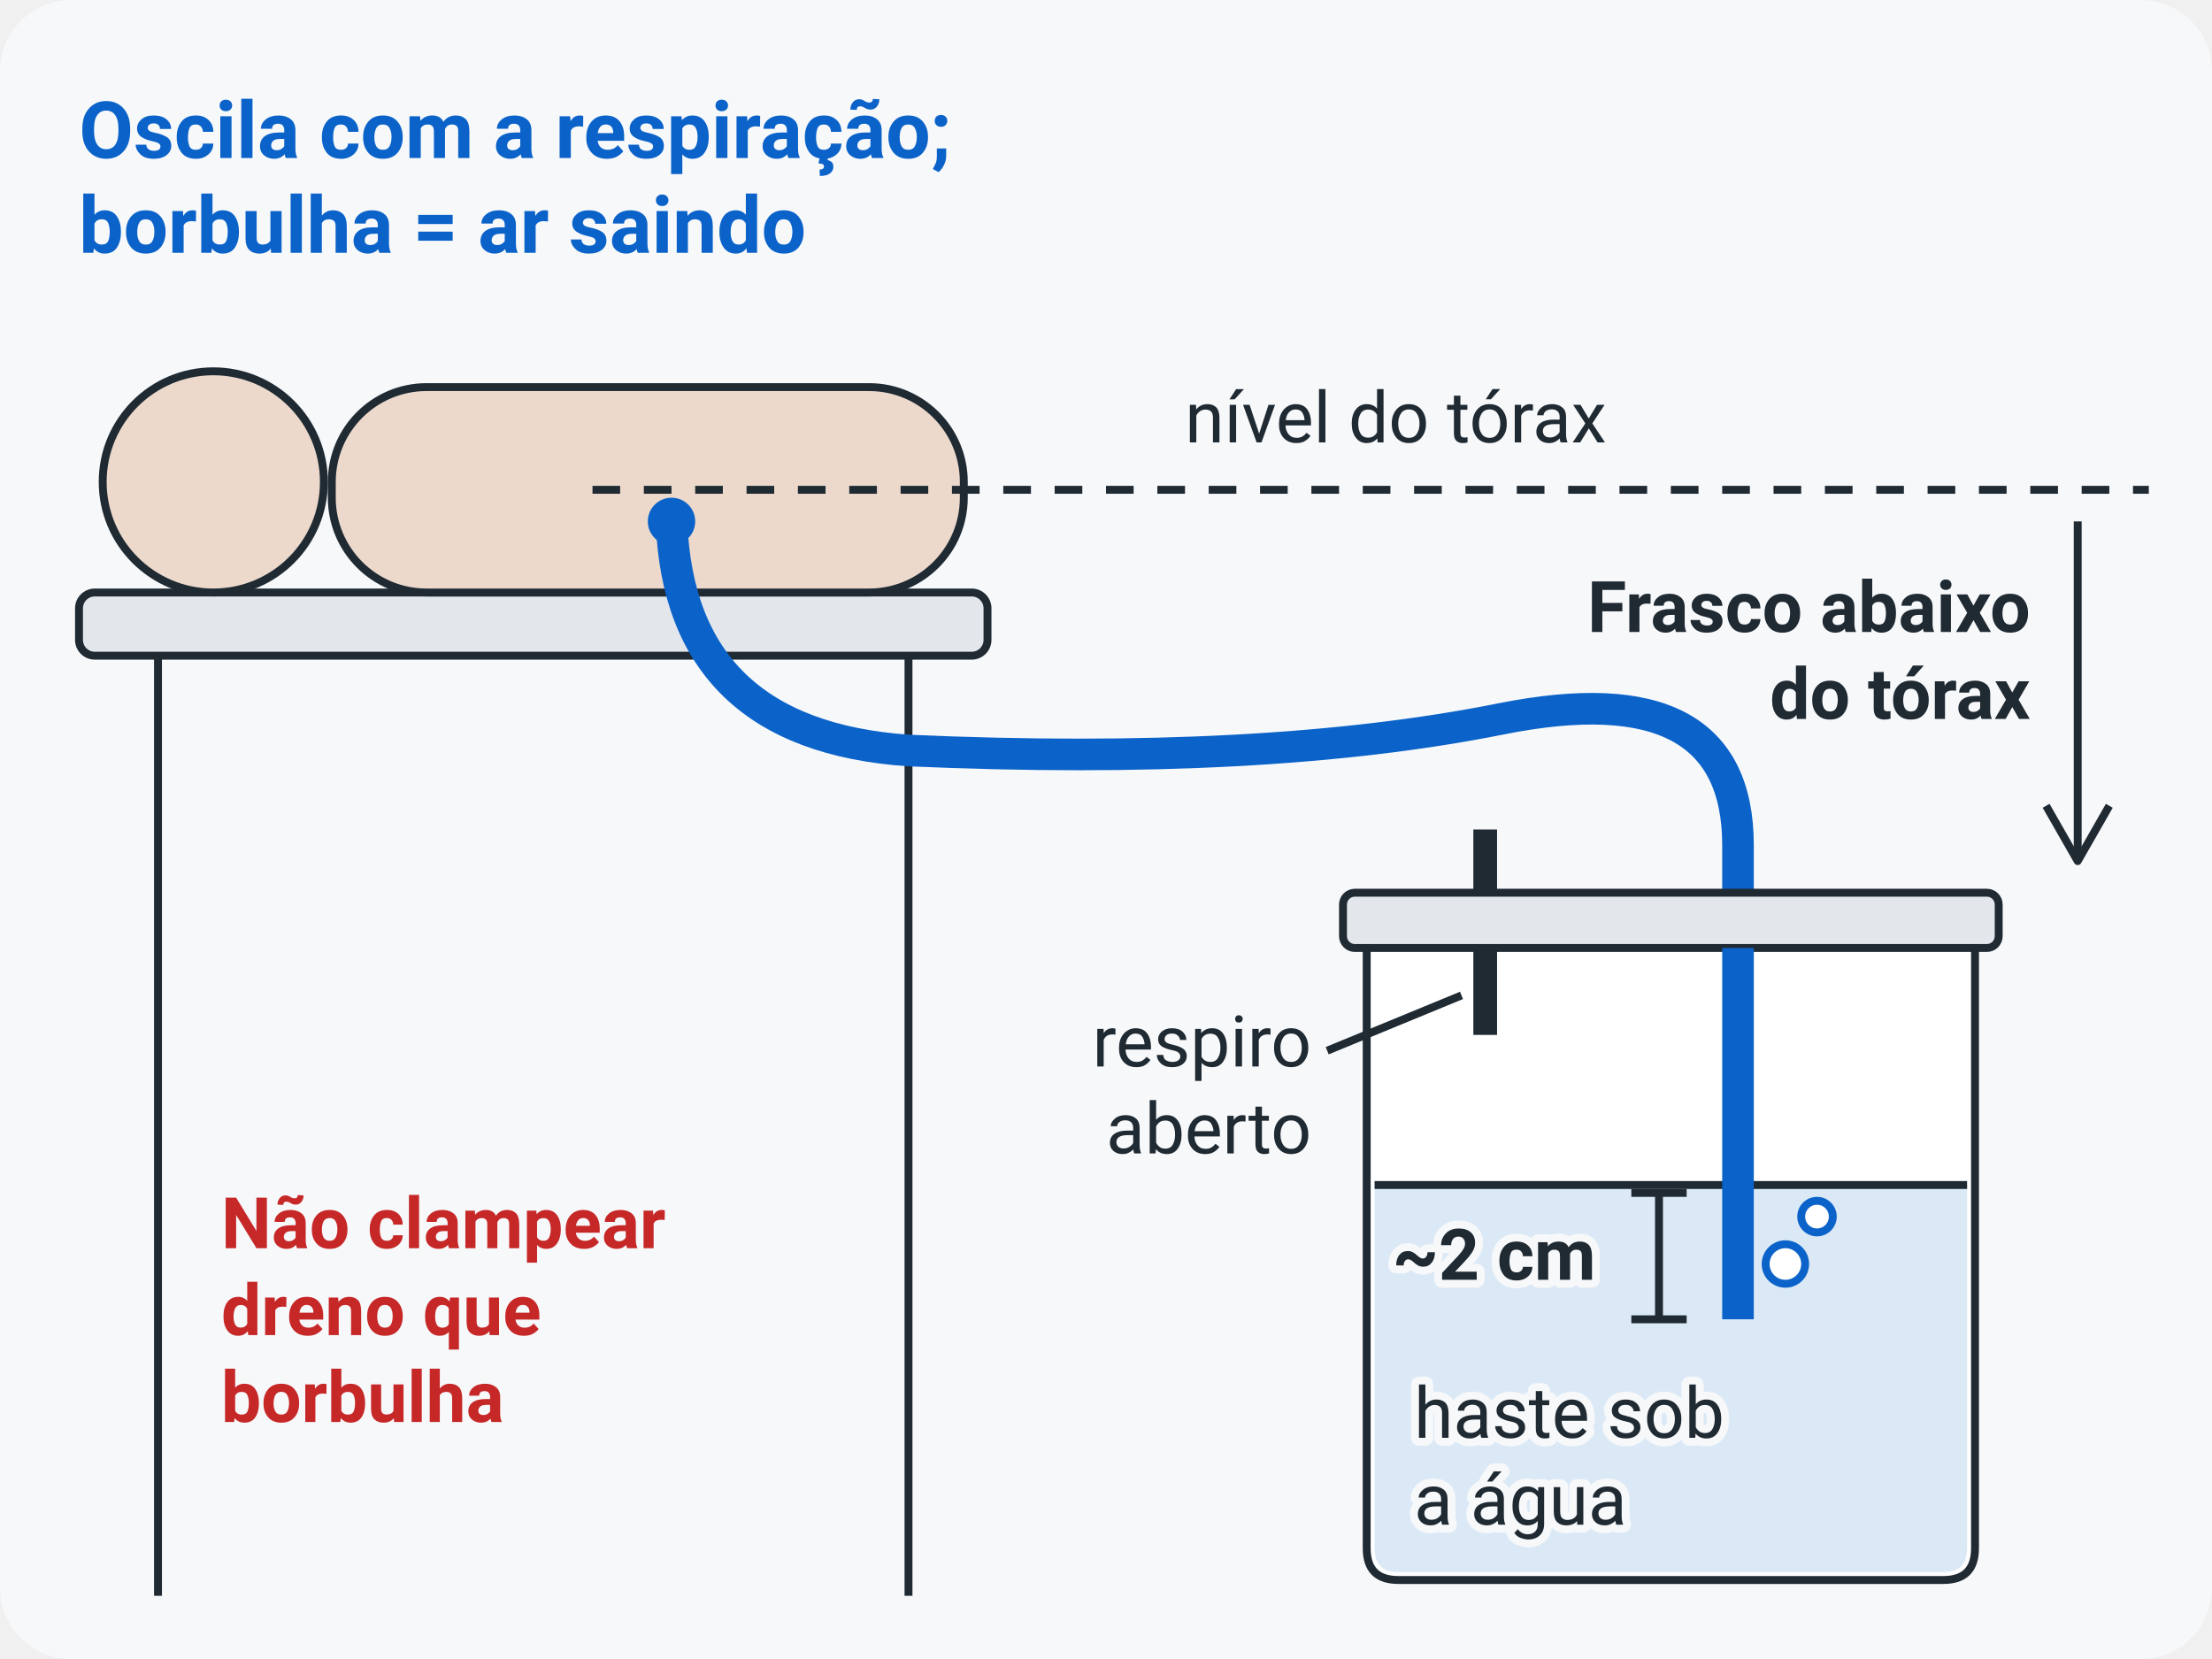
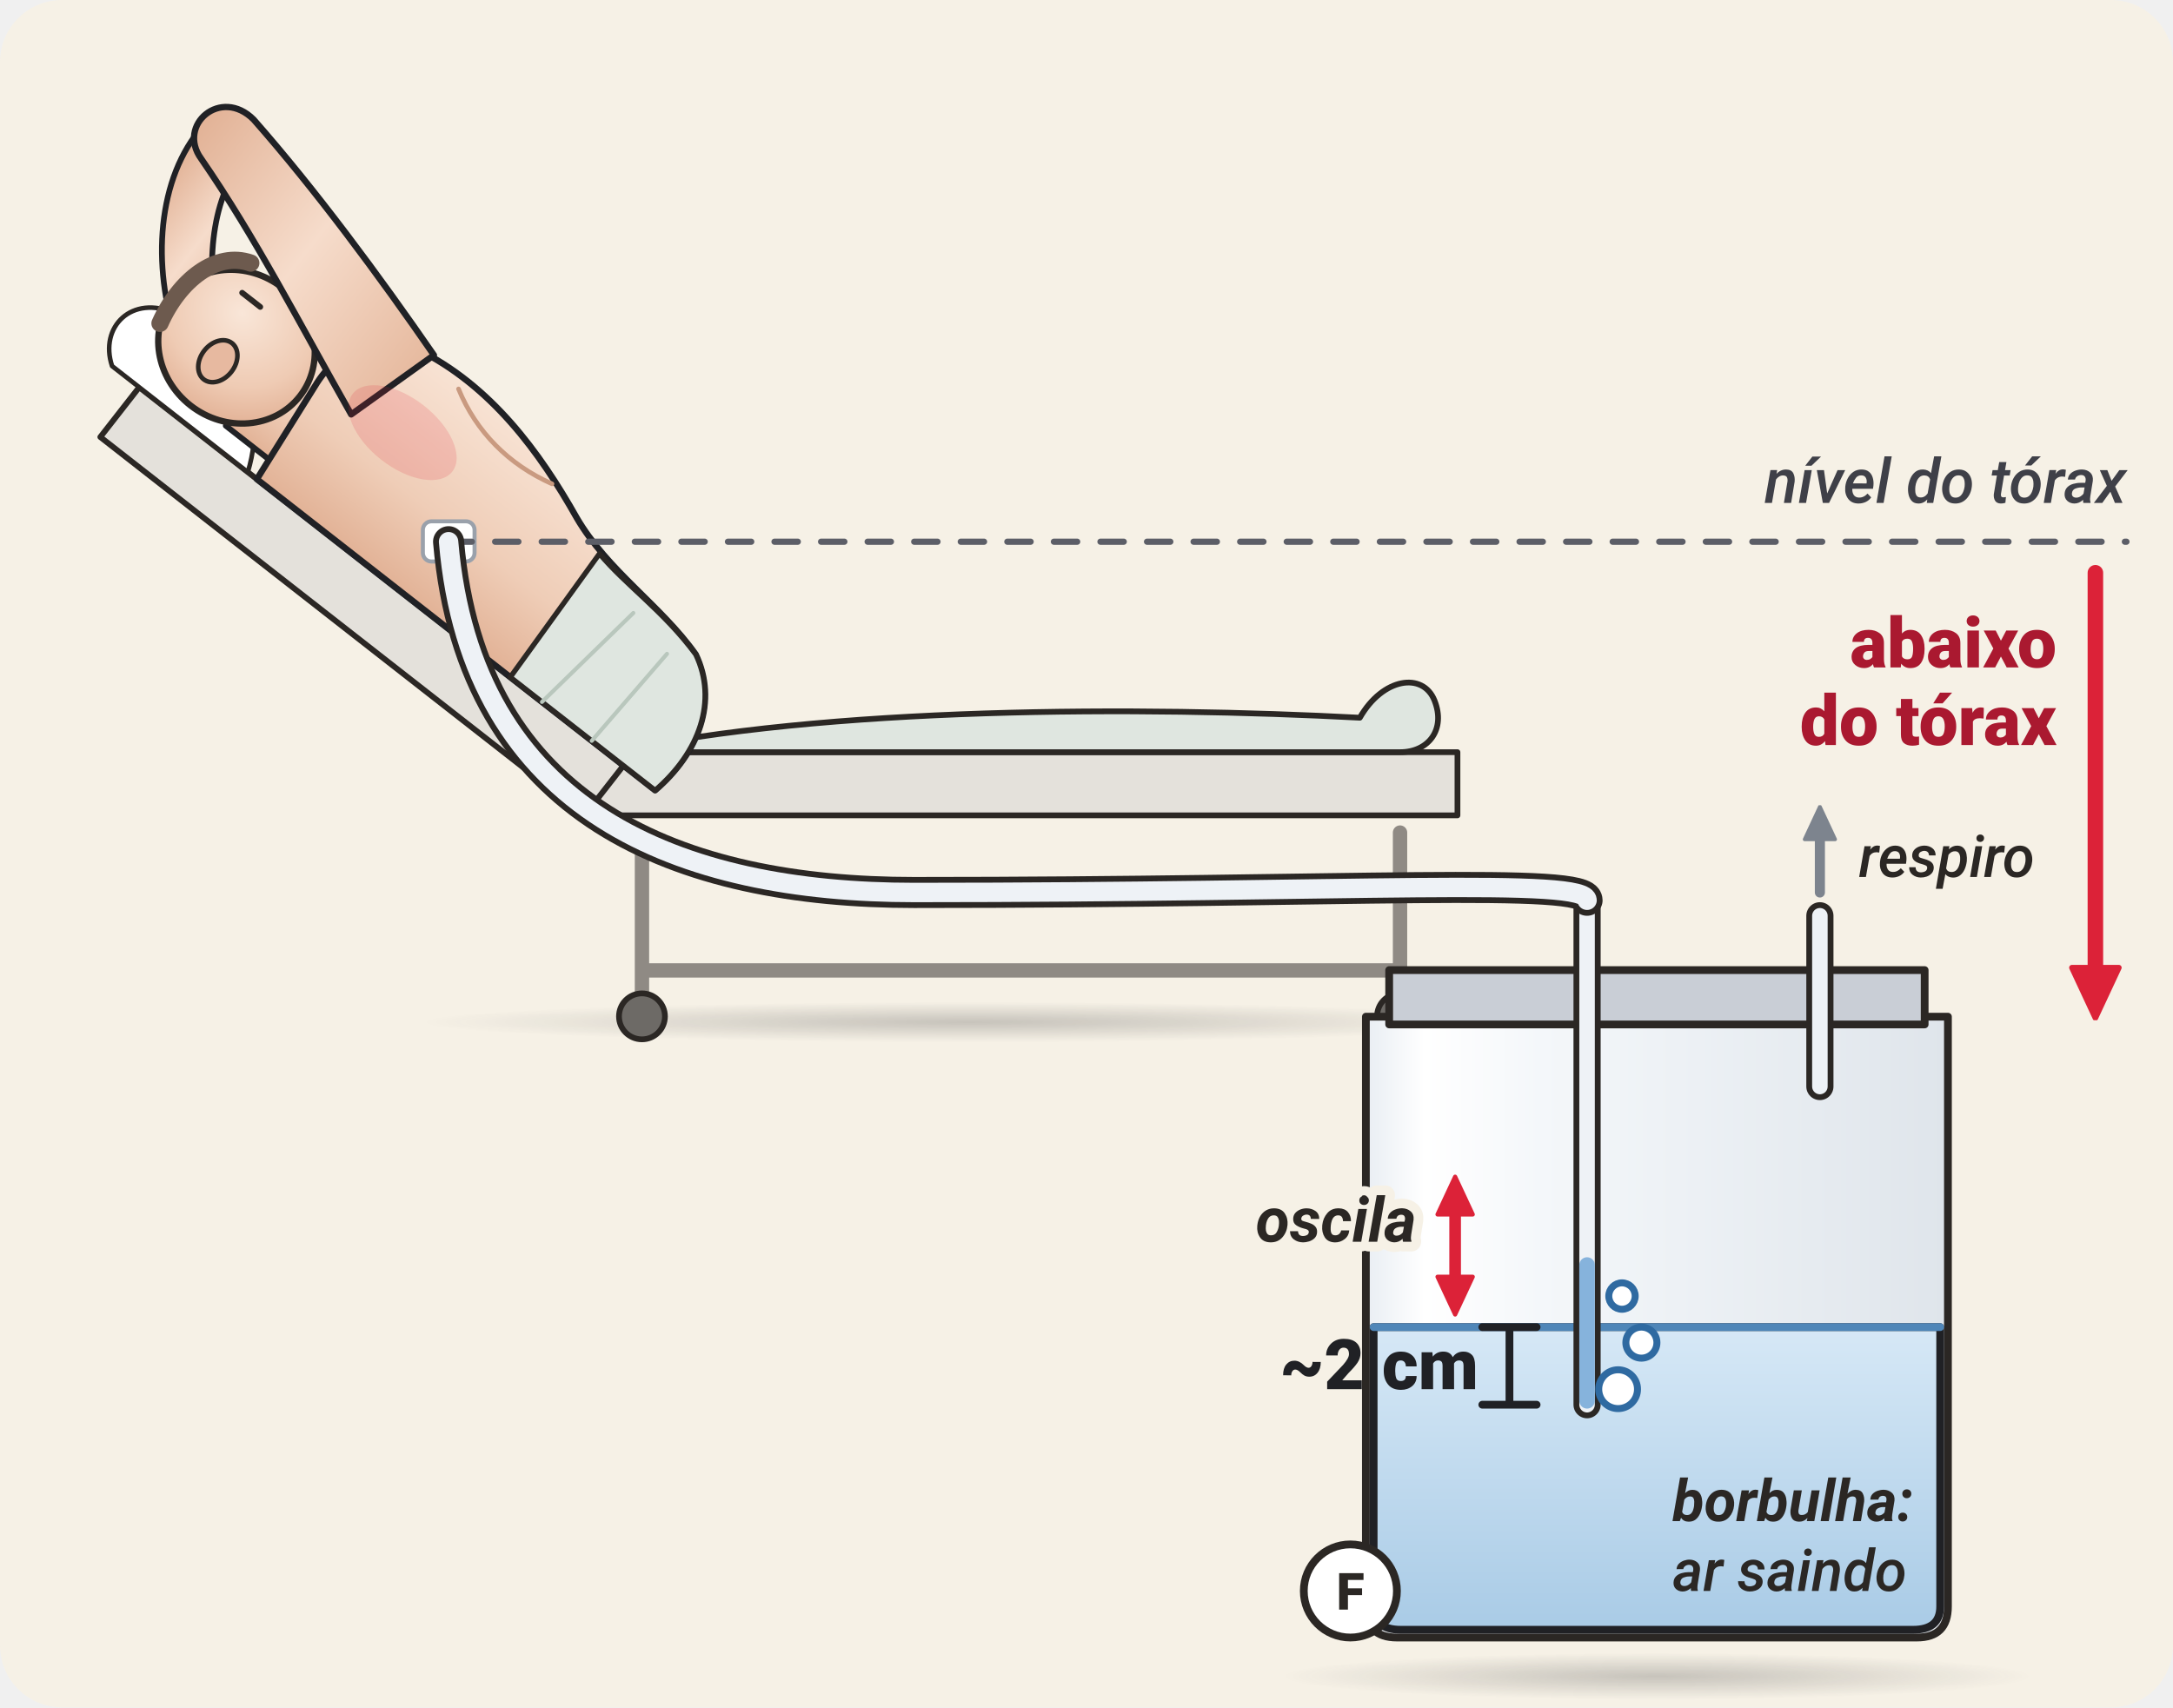
- <svg xmlns="http://www.w3.org/2000/svg" class="qpf-dreno-3" viewBox="0 0 560 420" role="img" aria-labelledby="dreno-3-t dreno-3-d">
-   <style>
- .qpf-dreno-3 text{font-family:system-ui,"Segoe UI",Roboto,sans-serif;font-size:20px;fill:#1f2a33;paint-order:stroke;stroke:#f7f8fa;stroke-width:4px;stroke-linejoin:round}
- .qpf-dreno-3 .b{font-weight:700}
- .qpf-dreno-3 .a{fill:#0b63c9}
- .qpf-dreno-3 .r{fill:#c62828}
- .qpf-dreno-3 .ln{stroke:#1f2a33;stroke-width:2}
- </style>
-   <rect width="560" height="420" rx="18" fill="#f7f8fa" />
-   <rect x="20" y="150" width="230" height="16" rx="4" fill="#e3e7ec" class="ln" />
-   <line x1="40" y1="166" x2="40" y2="404" class="ln" />
-   <line x1="230" y1="166" x2="230" y2="404" class="ln" />
-   <circle cx="54" cy="122" r="28" fill="#ecd9cc" class="ln" />
-   <rect x="84" y="98" width="160" height="52" rx="24" fill="#ecd9cc" class="ln" />
-   <line x1="150" y1="124" x2="544" y2="124" stroke="#1f2a33" stroke-width="2" stroke-dasharray="7 6" />
-   <text x="300" y="112" style="font-size:18px">nível do tórax</text>
-   <path d="M526 132 V216" stroke="#1f2a33" stroke-width="2" />
-   <path d="M518 204 L526 218 L534 204" fill="none" stroke="#1f2a33" stroke-width="2" stroke-linejoin="round" />
-   <text x="514" y="160" class="b" style="font-size:18px" text-anchor="end">Frasco abaixo</text>
-   <text x="514" y="182" class="b" style="font-size:18px" text-anchor="end">do tórax</text>
-   <path d="M170 132 Q172 186 230 190 Q320 194 380 182 Q440 170 440 214 V334" fill="none" stroke="#0b63c9" stroke-width="8" stroke-linecap="round" stroke-linejoin="round" />
-   <circle cx="170" cy="132" r="6" fill="#0b63c9" />
-   <path d="M346 236 H500 V392 Q500 400 492 400 H354 Q346 400 346 392 Z" fill="#fff" class="ln" />
-   <path d="M348 300 H498 V392 Q498 398 492 398 H354 Q348 398 348 392 Z" fill="#dbe9f6" />
-   <line x1="348" y1="300" x2="498" y2="300" class="ln" />
-   <line x1="376" y1="210" x2="376" y2="262" stroke="#1f2a33" stroke-width="6" />
-   <rect x="340" y="226" width="166" height="14" rx="3" fill="#e3e7ec" class="ln" />
-   <text x="332" y="270" style="font-size:18px" text-anchor="end">respiro</text>
-   <text x="332" y="292" style="font-size:18px" text-anchor="end">aberto</text>
-   <line x1="336" y1="266" x2="370" y2="252" class="ln" />
-   <line x1="440" y1="240" x2="440" y2="334" stroke="#0b63c9" stroke-width="8" />
-   <g fill="#fff" stroke="#0b63c9" stroke-width="2">
-     <circle cx="452" cy="320" r="5" />
-     <circle cx="460" cy="308" r="4" />
+ <svg xmlns="http://www.w3.org/2000/svg" class="qpf-dreno-3" viewBox="0 0 560 440" width="560" height="440" role="img" aria-labelledby="dreno-3-t dreno-3-d">
+   <style>.qpf-dreno-3 text{font-family:system-ui,-apple-system,"Segoe UI",Roboto,"Helvetica Neue",Arial,sans-serif}.qpf-dreno-3 .t{paint-order:stroke;stroke:#f6f1e6;stroke-width:5px;stroke-linejoin:round}.qpf-dreno-3 .nh{stroke:none}</style>
+   <defs>
+     <linearGradient id="dreno-3-agua" x1="0" y1="0" x2="0" y2="1">
+       <stop offset="0" stop-color="#d6e8f6" />
+       <stop offset="1" stop-color="#a9cbe6" />
+     </linearGradient>
+     <linearGradient id="dreno-3-pele" x1="0" y1="0" x2="0" y2="1">
+       <stop offset="0" stop-color="#f8e3d4" />
+       <stop offset="0.6" stop-color="#efcdb7" />
+       <stop offset="1" stop-color="#e2b296" />
+     </linearGradient>
+     <linearGradient id="dreno-3-pele-h" x1="0" y1="0" x2="1" y2="0">
+       <stop offset="0" stop-color="#e2b296" />
+       <stop offset="0.5" stop-color="#f6dccb" />
+       <stop offset="1" stop-color="#e6b99e" />
+     </linearGradient>
+     <radialGradient id="dreno-3-pele-r" cx="0.4" cy="0.3" r="0.8">
+       <stop offset="0" stop-color="#f9e6d8" />
+       <stop offset="0.6" stop-color="#efcbb4" />
+       <stop offset="1" stop-color="#dfab8e" />
+     </radialGradient>
+     <radialGradient id="dreno-3-sombra" cx="0.5" cy="0.5" r="0.5">
+       <stop offset="0" stop-color="rgba(32,33,37,.22)" />
+       <stop offset="1" stop-color="rgba(32,33,37,0)" />
+     </radialGradient>
+     <linearGradient id="dreno-3-vidro" x1="0" y1="0" x2="1" y2="0">
+       <stop offset="0" stop-color="#e9eef3" />
+       <stop offset="0.1" stop-color="#ffffff" />
+       <stop offset="0.3" stop-color="#f4f7fa" />
+       <stop offset="1" stop-color="#dfe5eb" />
+     </linearGradient>
+     <marker id="dreno-3-ah-7d848e" viewBox="0 0 10 10" refX="5.2" refY="5" markerWidth="3.6" markerHeight="3.6" orient="auto-start-reverse">
+       <path d="M0.6 0.8 L9.6 5 L0.6 9.2 Z" fill="#7d848e" stroke="#7d848e" stroke-width="1" stroke-linejoin="round" />
+     </marker>
+     <marker id="dreno-3-ah-dc2238" viewBox="0 0 10 10" refX="5.2" refY="5" markerWidth="3.6" markerHeight="3.6" orient="auto-start-reverse">
+       <path d="M0.6 0.8 L9.6 5 L0.6 9.2 Z" fill="#dc2238" stroke="#dc2238" stroke-width="1" stroke-linejoin="round" />
+     </marker>
+     <clipPath id="dreno-3-cx">
+       <rect width="560" height="440" rx="16" />
+     </clipPath>
+   </defs>
+   <rect width="560" height="440" rx="16" fill="#f6f1e6" />
+   <g clip-path="url(#dreno-3-cx)">
+     <g transform="translate(-24 -40) scale(0.74)">
+       <ellipse cx="370" cy="410" rx="190" ry="7" fill="url(#dreno-3-sombra)" />
+       <path d="M256 344 V404 M520 344 V404 M256 392 H520" fill="none" stroke="#8f8a84" stroke-width="5" stroke-linejoin="round" stroke-linecap="round" />
+       <circle cx="256" cy="408" r="8" fill="#6d6a66" stroke="#2b2724" stroke-width="2" />
+       <circle cx="520" cy="408" r="8" fill="#6d6a66" stroke="#2b2724" stroke-width="2" />
+       <path d="M236 338 H540 V316 H236 Z" fill="#e4e1db" stroke="#2b2724" stroke-width="2" stroke-linejoin="round" stroke-linecap="round" />
+       <path d="M246 316 C320 300 430 300 506 304 C514 290 528 288 532 298 C536 308 530 316 520 316 Z" fill="#dfe6e0" stroke="#2b2724" stroke-width="2" stroke-linejoin="round" stroke-linecap="round" />
+       <g transform="translate(236 338) rotate(38)">
+         <path d="M0 0 H-214 V-22 H0 Z" fill="#e4e1db" stroke="#2b2724" stroke-width="2" stroke-linejoin="round" stroke-linecap="round" />
+         <path d="M-226 -22 C-238 -30 -236 -46 -220 -50 C-200 -54 -176 -48 -166 -22 Z" fill="#ffffff" stroke="#2b2724" stroke-width="1.6" stroke-linejoin="round" stroke-linecap="round" />
+         <path d="M-252 -112 C-256 -88 -240 -62 -218 -46 C-210 -40 -202 -48 -206 -56 C-224 -72 -236 -92 -234 -110 Z" fill="url(#dreno-3-pele-h)" stroke="#202125" stroke-width="2" stroke-linejoin="round" stroke-linecap="round" />
+         <ellipse cx="-210" cy="-48" rx="10" ry="8" fill="url(#dreno-3-pele-r)" stroke="#2b2724" stroke-width="2" />
+         <path d="M-160 -30 L-166 -72 L-180 -72 L-182 -30 Z" fill="url(#dreno-3-pele)" stroke="#202125" stroke-width="2" stroke-linejoin="round" stroke-linecap="round" />
+         <ellipse cx="-196" cy="-54" rx="28" ry="26" fill="url(#dreno-3-pele-r)" stroke="#2b2724" stroke-width="2.2" />
+         <path d="M-190 -80 C-186 -88 -178 -88 -176 -80" fill="none" stroke="#2b2724" stroke-width="2" stroke-linejoin="round" stroke-linecap="round" />
+         <path d="M-206 -70 h8" fill="none" stroke="#2b2724" stroke-width="2" stroke-linejoin="round" stroke-linecap="round" />
+         <ellipse cx="-198" cy="-46" rx="6" ry="8" fill="#e7b9a0" stroke="#2b2724" stroke-width="1.6" />
+         <path d="M-222 -44 C-226 -60 -222 -76 -210 -80" fill="none" stroke="#6d5a4e" stroke-width="6" stroke-linejoin="round" stroke-linecap="round" />
+         <path d="M14 -22 C18 -42 12 -60 -4 -68 C-24 -74 -46 -72 -66 -80 C-90 -90 -118 -98 -146 -92 C-160 -88 -168 -76 -166 -60 L-162 -22 Z" fill="url(#dreno-3-pele)" stroke="#202125" stroke-width="2.2" stroke-linejoin="round" stroke-linecap="round" />
+         <path d="M-80 -84 C-96 -80 -112 -82 -126 -90" fill="none" stroke="#c99a80" stroke-width="1.6" stroke-linejoin="round" stroke-linecap="round" />
+         <path d="M14 -22 C18 -42 12 -60 -4 -68 C-22 -73 -38 -72 -52 -75 L-50 -22 Z" fill="#dfe6e0" stroke="#2b2724" stroke-width="1.8" stroke-linejoin="round" stroke-linecap="round" />
+         <path d="M-30 -66 l-6 44 M-12 -62 l-2 40" fill="none" stroke="#b9c7bd" stroke-width="1.4" stroke-linejoin="round" stroke-linecap="round" />
+         <path d="M-140 -94 C-172 -104 -208 -114 -240 -120 C-256 -122 -260 -102 -246 -98 C-214 -88 -184 -74 -150 -60 Z" fill="url(#dreno-3-pele-h)" stroke="#202125" stroke-width="2.2" stroke-linejoin="round" stroke-linecap="round" />
+         <ellipse cx="-132" cy="-66" rx="22" ry="12" fill="#dc2238" opacity=".16" />
+       </g>
+       <rect x="179.7" y="235.6" width="18" height="14" rx="3" fill="#fff" stroke="#9aa1ab" stroke-width="1.4" />
+     </g>
+     <path d="M115.6 139.6 H548" fill="none" stroke="#5c5e67" stroke-width="1.6" stroke-linejoin="round" stroke-linecap="round" stroke-dasharray="6 6" />
+     <text x="548" y="129.6" class="t" font-size="16" font-weight="500" text-anchor="end" fill="#3f4048" font-style="italic">nível do tórax</text>
+     <ellipse cx="427" cy="432" rx="96" ry="6" fill="url(#dreno-3-sombra)" />
+     <path d="M352 262 H502 V414 Q502 422 494 422 H360 Q352 422 352 414 Z" fill="url(#dreno-3-vidro)" stroke="#2b2724" stroke-width="2" stroke-linejoin="round" stroke-linecap="round" />
+     <path d="M354 342 H500 V414 Q500 420 493 420 H361 Q354 420 354 414 Z" fill="url(#dreno-3-agua)" stroke="#202125" stroke-width="2" stroke-linejoin="round" stroke-linecap="round" />
+     <path d="M354 342 H500" fill="none" stroke="#4f86b8" stroke-width="2" stroke-linejoin="round" stroke-linecap="round" />
+     <path d="M358 250 H496 V264 H358 Z" fill="#c9ced6" stroke="#2b2724" stroke-width="2" stroke-linejoin="round" stroke-linecap="round" />
+     <path d="M409 232 V362" fill="none" stroke="#2b2724" stroke-width="7" stroke-linejoin="round" stroke-linecap="round" />
+     <path d="M409 232 V362" fill="none" stroke="#eef2f6" stroke-width="4" stroke-linejoin="round" stroke-linecap="round" />
+     <path d="M469 236 V280" fill="none" stroke="#2b2724" stroke-width="7" stroke-linejoin="round" stroke-linecap="round" />
+     <path d="M469 236 V280" fill="none" stroke="#eef2f6" stroke-width="4" stroke-linejoin="round" stroke-linecap="round" />
+     <path d="M115.6 139.6 C121.6 209.6 175.6 230 235.6 230 C349 230 409 226 409 232" fill="none" stroke="#2b2724" stroke-width="8" stroke-linejoin="round" stroke-linecap="round" />
+     <path d="M115.6 139.6 C121.6 209.6 175.6 230 235.6 230 C349 230 409 226 409 232" fill="none" stroke="#eef2f6" stroke-width="5" stroke-linejoin="round" stroke-linecap="round" />
+     <path d="M409 326 V361" fill="none" stroke="#86b3dc" stroke-width="4" stroke-linejoin="round" stroke-linecap="round" />
+     <circle cx="417" cy="358" r="5" fill="#fff" stroke="#2f6aa1" stroke-width="1.8" />
+     <circle cx="423" cy="346" r="4" fill="#fff" stroke="#2f6aa1" stroke-width="1.8" />
+     <circle cx="418" cy="334" r="3.4" fill="#fff" stroke="#2f6aa1" stroke-width="1.8" />
+     <path d="M389 342 L389 362 M396 342 l-14 0 M396 362 l-14 0" stroke="#202125" stroke-width="2" stroke-linecap="round" />
+     <text x="381" y="358" class="t nh" font-size="18" font-weight="800" text-anchor="end" fill="#202125">~2 cm</text>
+     <path d="M375 308 v26" fill="none" stroke="#dc2238" stroke-width="3" stroke-linecap="round" stroke-linejoin="round" marker-end="url(#dreno-3-ah-dc2238)" marker-start="url(#dreno-3-ah-dc2238)" />
+     <text x="365" y="320" class="t" font-size="16" font-weight="700" text-anchor="end" fill="#2b2724" font-style="italic">oscila</text>
+     <text x="431" y="392" class="t nh" font-size="15" font-weight="700" fill="#2b2724" font-style="italic">borbulha:</text>
+     <text x="431" y="410" class="t nh" font-size="15" font-weight="500" fill="#2b2724" font-style="italic">ar saindo</text>
+     <path d="M469 230 V212" fill="none" stroke="#7d848e" stroke-width="2.6" stroke-linecap="round" stroke-linejoin="round" marker-end="url(#dreno-3-ah-7d848e)" />
+     <text x="479" y="226" class="t" font-size="15" font-weight="500" fill="#2b2724" font-style="italic">respiro</text>
+     <path d="M540 147.6 V256" fill="none" stroke="#dc2238" stroke-width="4" stroke-linecap="round" stroke-linejoin="round" marker-end="url(#dreno-3-ah-dc2238)" />
+     <text x="530" y="172" class="t" font-size="18" font-weight="800" text-anchor="end" fill="#aa1930">abaixo</text>
+     <text x="530" y="192" class="t" font-size="18" font-weight="800" text-anchor="end" fill="#aa1930">do tórax</text>
+     <circle cx="348" cy="410" r="12" fill="#fff" stroke="#2b2724" stroke-width="2" />
+     <text x="348" y="414.8" class="t nh" font-size="13.2" font-weight="800" text-anchor="middle" fill="#2b2724">F</text>
  </g>
-   <line x1="420" y1="302" x2="420" y2="334" stroke="#1f2a33" stroke-width="2" />
-   <line x1="413" y1="302" x2="427" y2="302" stroke="#1f2a33" stroke-width="2" />
-   <line x1="413" y1="334" x2="427" y2="334" stroke="#1f2a33" stroke-width="2" />
-   <text x="404" y="324" class="b" style="font-size:18px" text-anchor="end">~2 cm</text>
-   <text x="358" y="364" style="font-size:18px">haste sob</text>
-   <text x="358" y="386" style="font-size:18px">a água</text>
-   <text x="20" y="40" class="b a">Oscila com a respiração;</text>
-   <text x="20" y="64" class="b a">borbulha = ar saindo</text>
-   <text x="56" y="316" class="b r" style="font-size:18px">Não clampear</text>
-   <text x="56" y="338" class="b r" style="font-size:18px">dreno que</text>
-   <text x="56" y="360" class="b r" style="font-size:18px">borbulha</text>
</svg>
